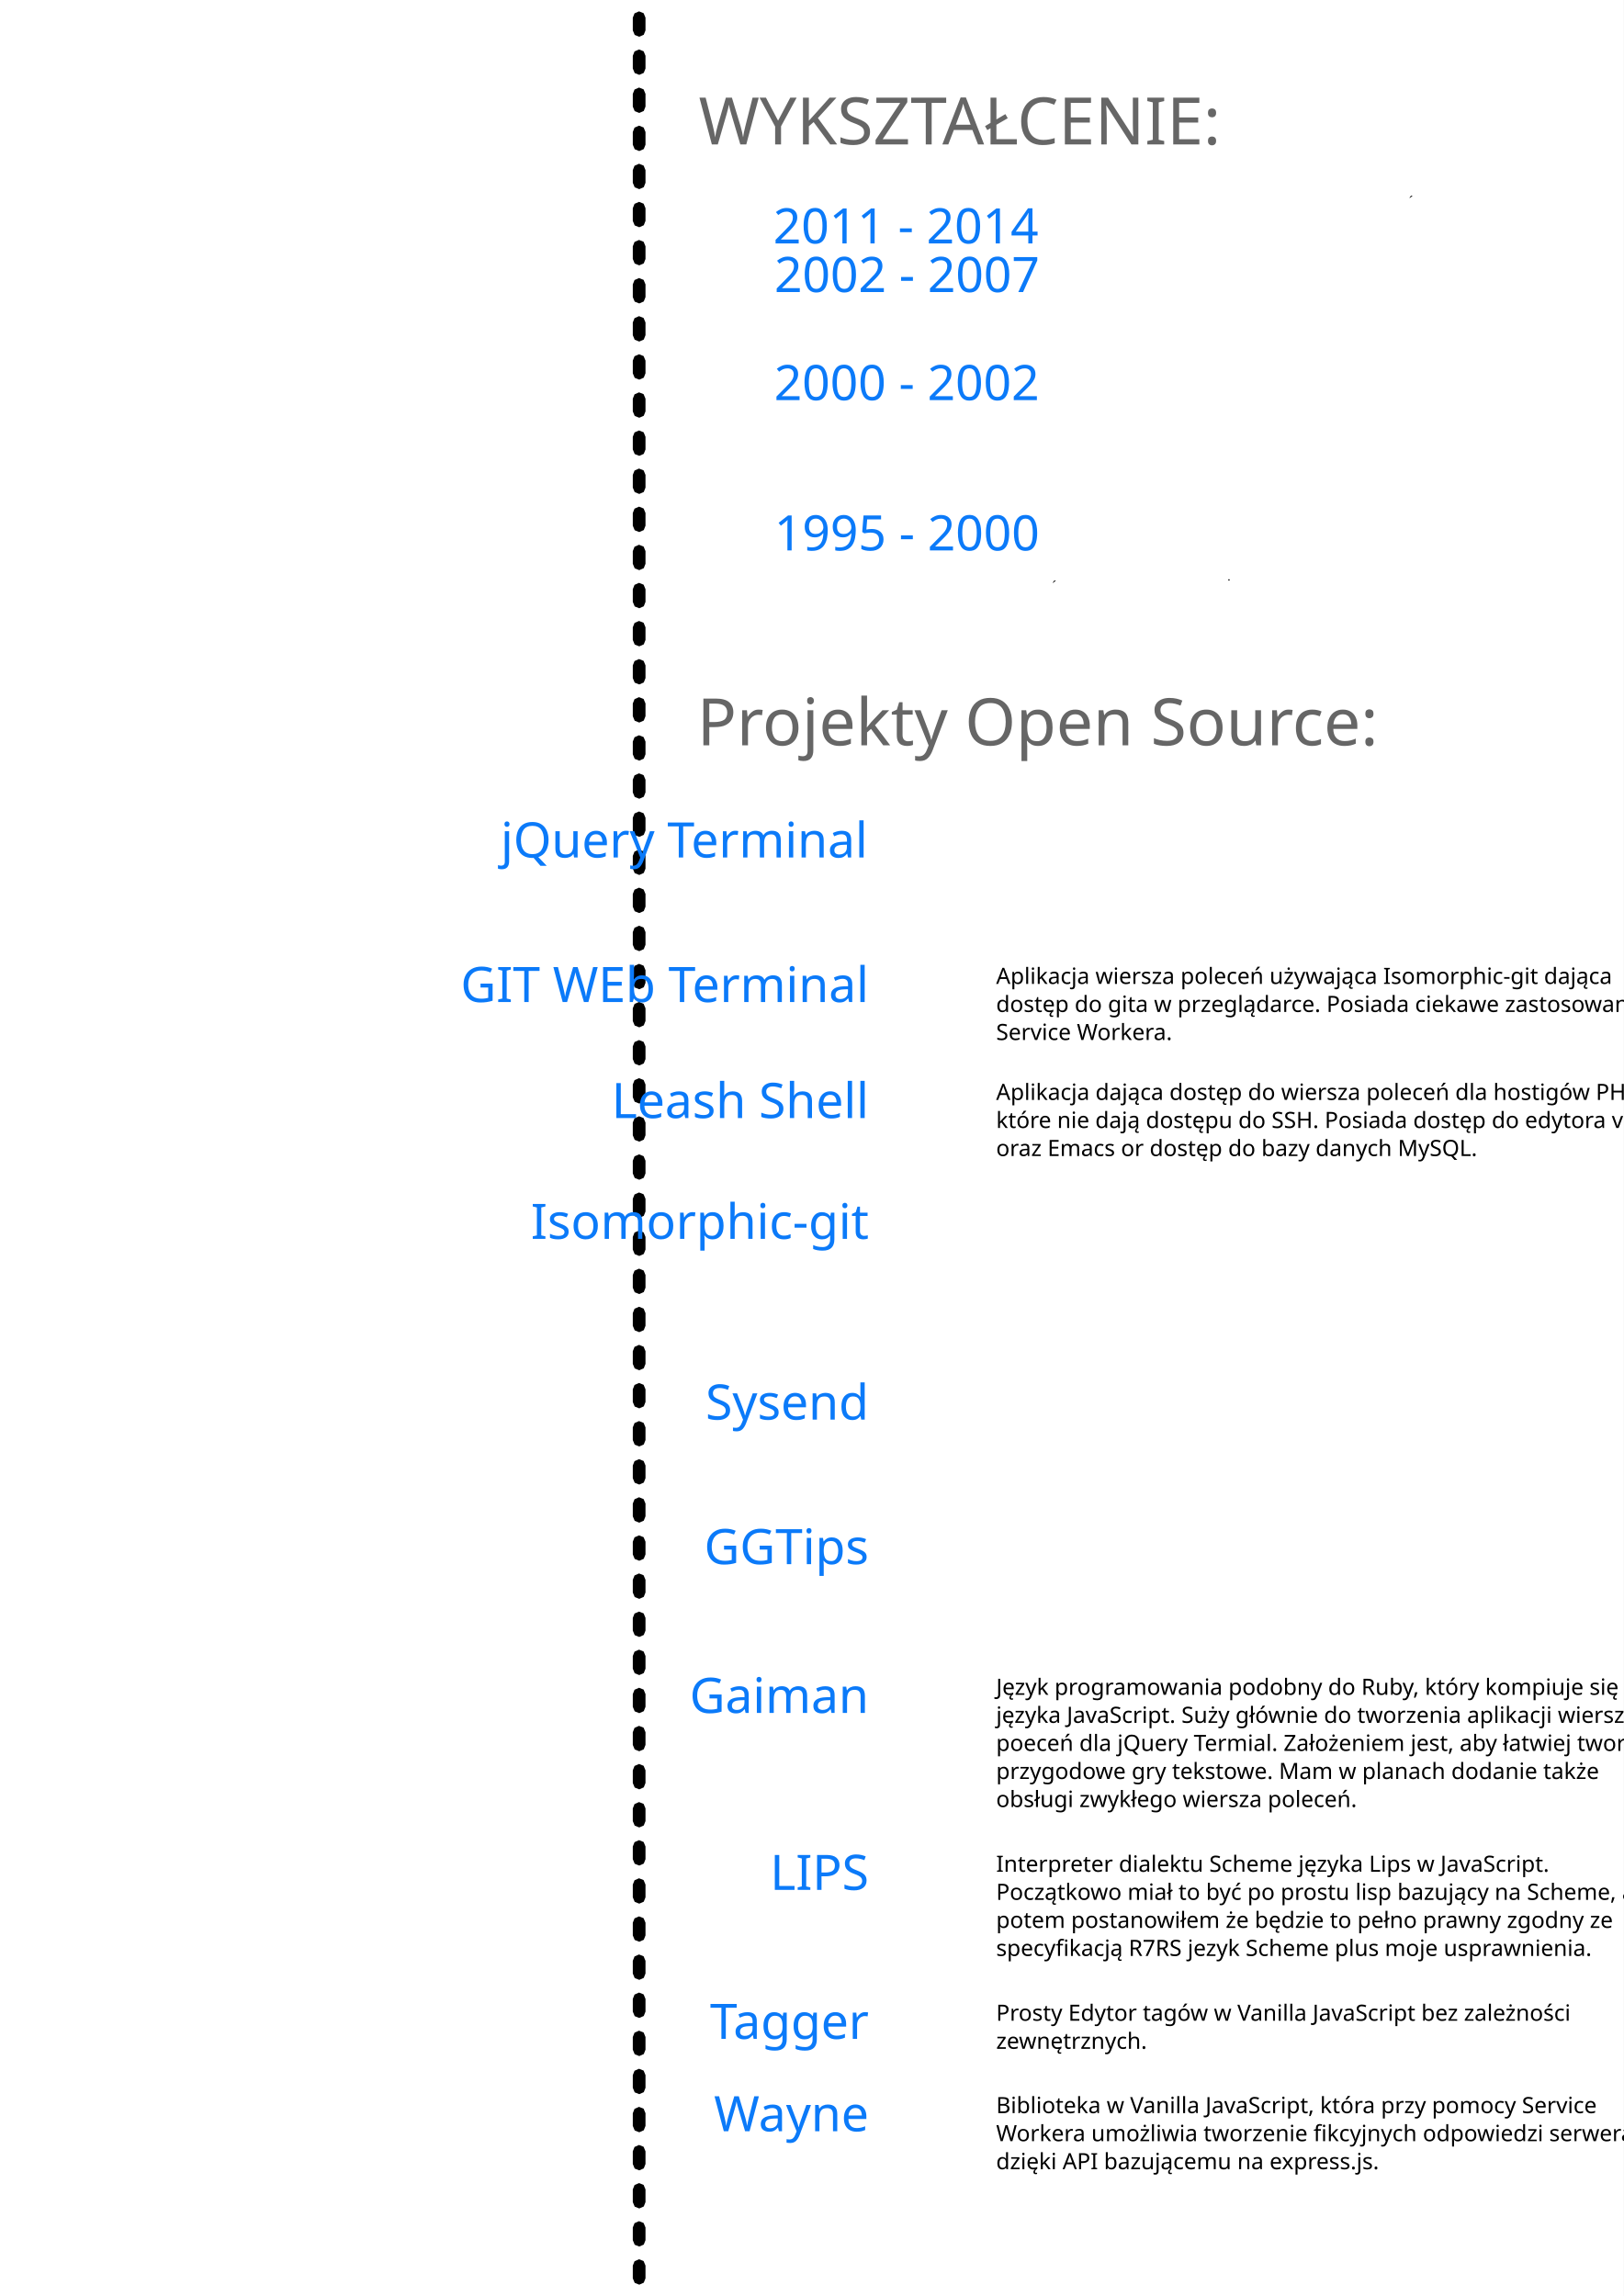
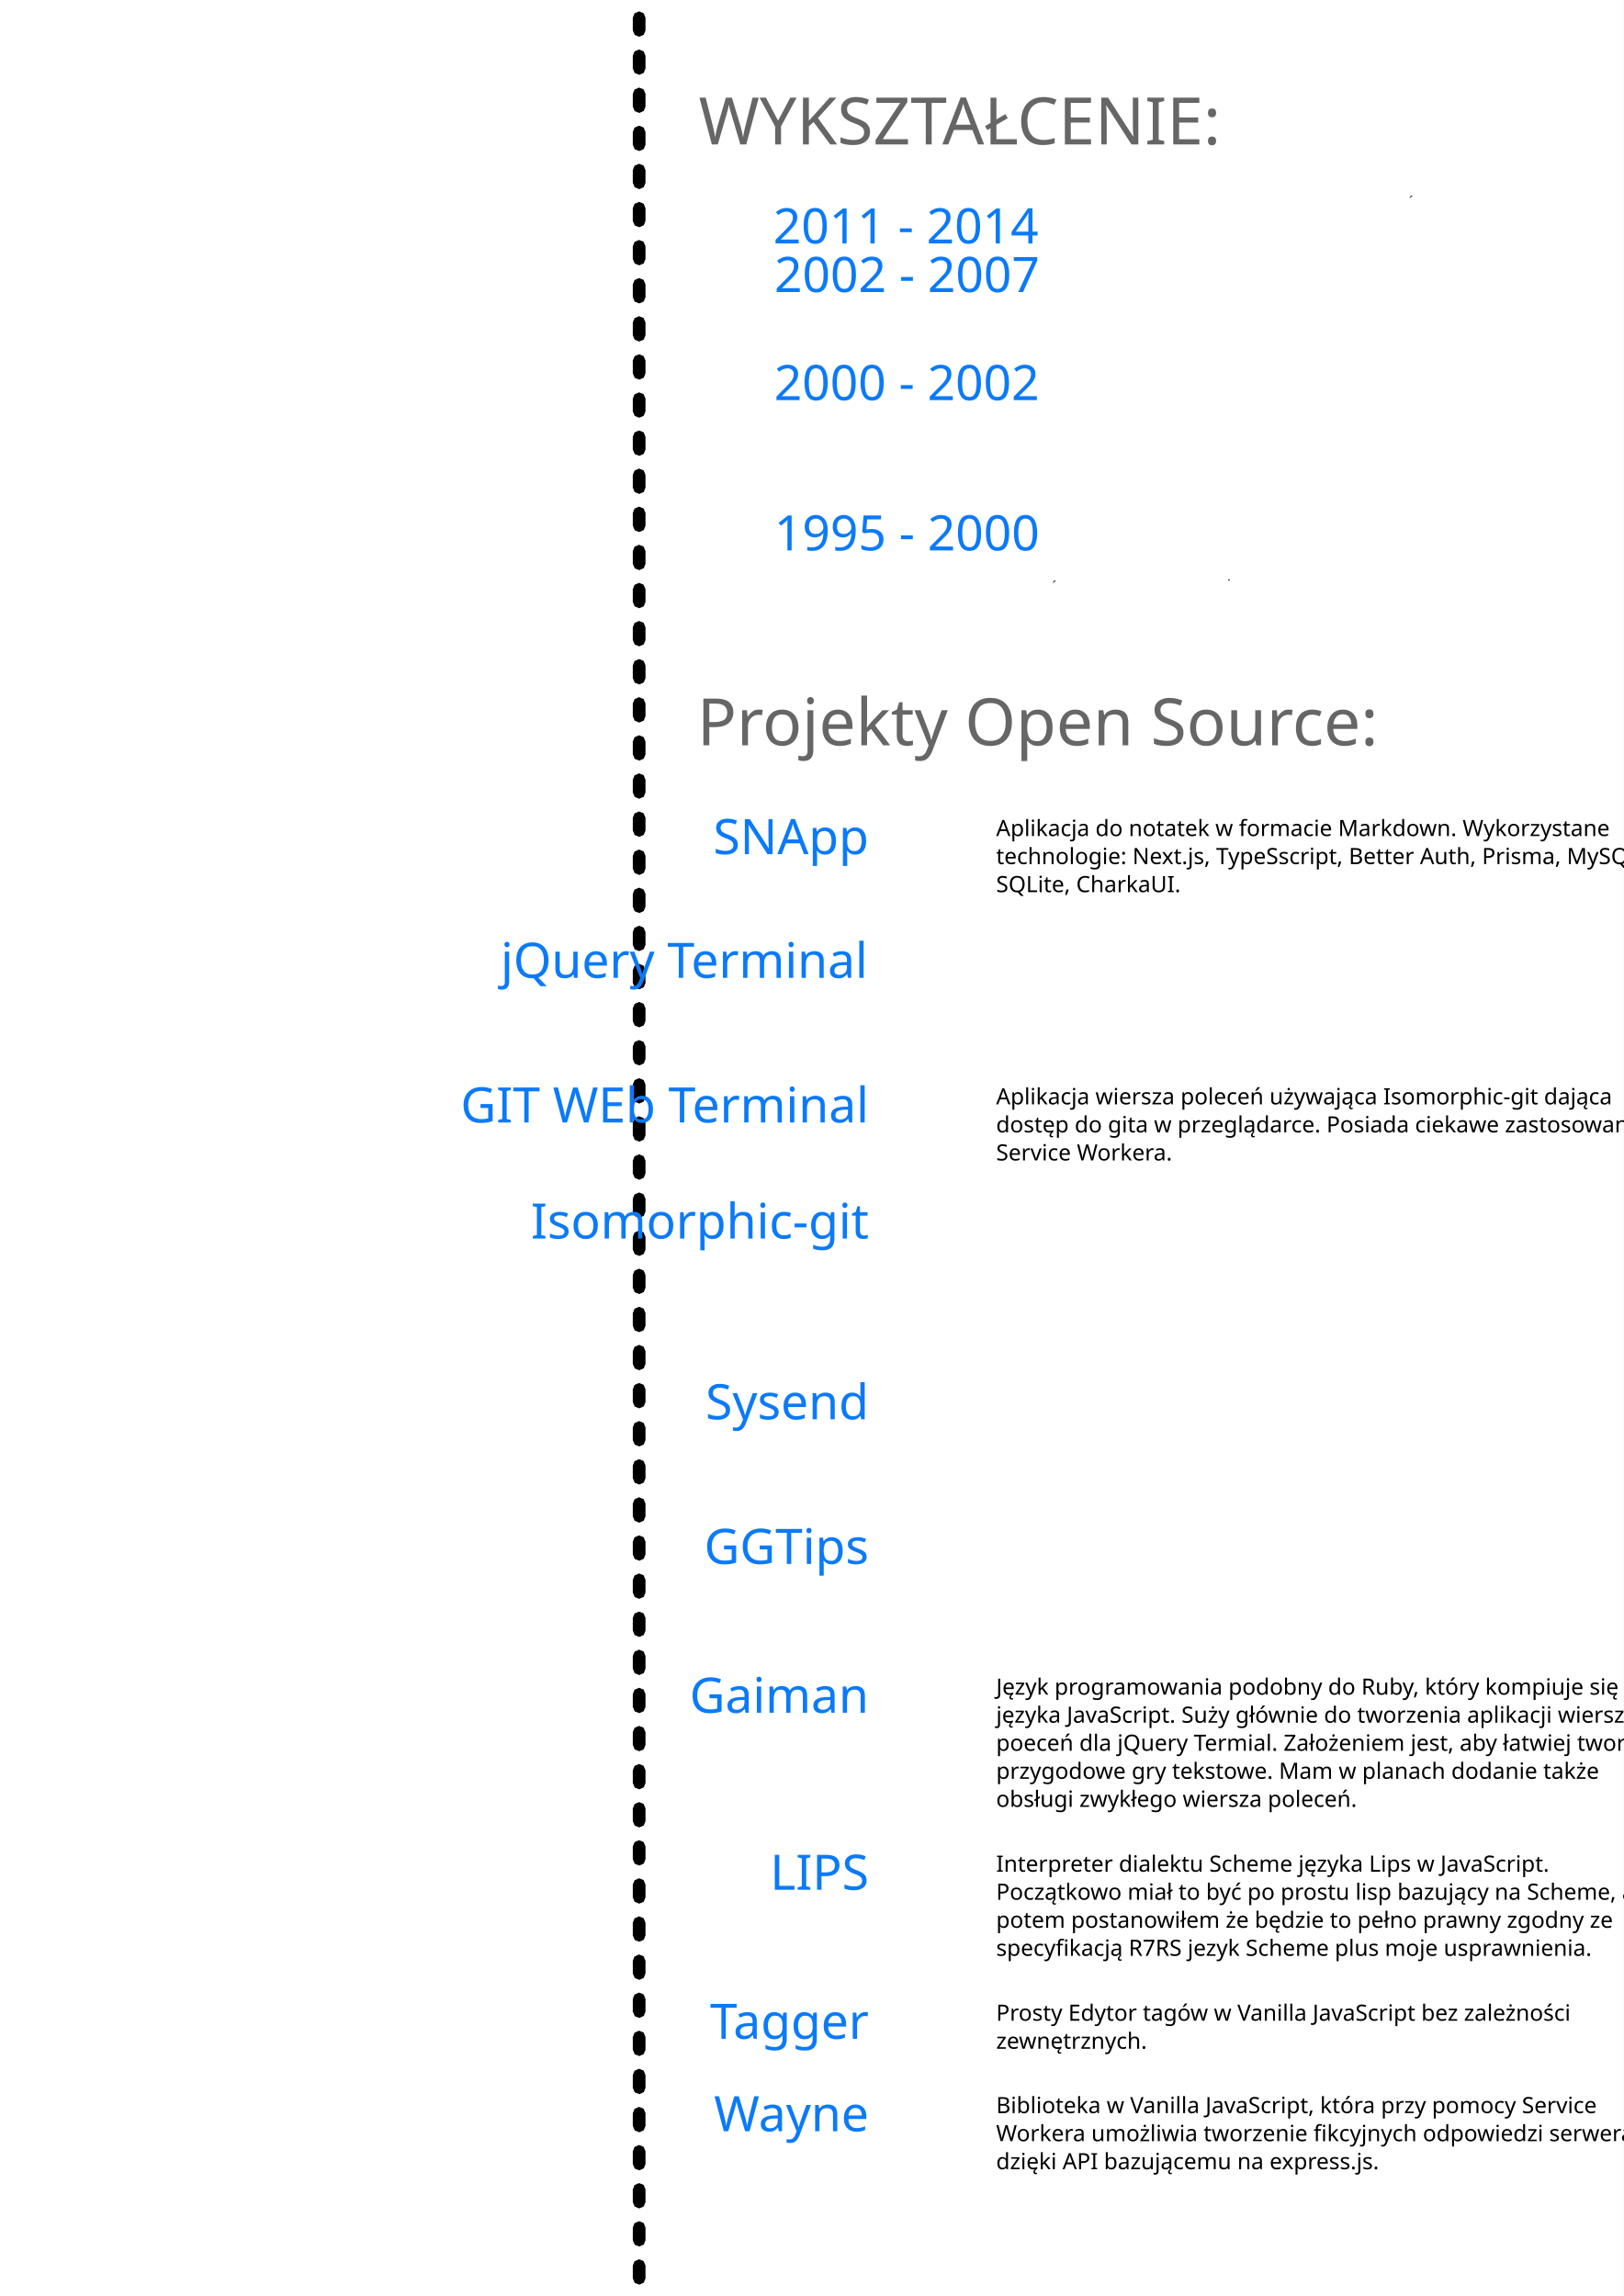
<svg xmlns="http://www.w3.org/2000/svg" xmlns:xlink="http://www.w3.org/1999/xlink" width="744.094" height="1052.362" id="svg2" version="1.1">
  <defs id="defs4">
    <rect x="769.857" y="520.391" width="268.787" height="128.107" id="rect37309" />
    <rect x="767.466" y="511.441" width="121.149" height="120.361" id="rect34097" />
    <rect x="794.899" y="402.453" width="185.332" height="156.639" id="rect28571" />
    <rect x="769.857" y="520.391" width="258.229" height="56.646" id="rect87174" />
    <rect x="769.857" y="520.391" width="267.228" height="70.948" id="rect96908" />
    <rect x="769.857" y="520.391" width="269.163" height="62.235" id="rect14001" />
    <rect x="769.857" y="520.391" width="269.163" height="62.235" id="rect1038" />
-     <rect x="769.857" y="520.391" width="269.163" height="62.235" id="rect1864" />
+     <rect x="769.857" y="520.391" width="268.606" height="43.284" id="rect1864" />
    <rect x="769.857" y="520.391" width="269.163" height="73.677" id="rect18218" />
    <rect x="769.857" y="520.391" width="272.046" height="49.507" id="rect532" />
  </defs>
  <rect y="0" x="0" height="1052.362" width="744.094" id="rect4186" style="color:#000000;display:inline;overflow:visible;visibility:visible;fill:#ffffff;fill-opacity:1;fill-rule:nonzero;stroke:none;stroke-width:5.821;marker:none;enable-background:accumulate" />
  <path id="path3048" clip-path="none" d="m 290.789,6.112 -0.797,2 v 5.822 l 0.871,2.076 2.092,0.832 2.061,-0.908 0.797,-2 V 8.112 l -0.871,-2.076 -2.092,-0.834 z m 0,17.463 -0.797,2 v 5.822 l 0.871,2.076 2.092,0.834 2.061,-0.91 0.797,-2 v -5.822 l -0.871,-2.076 -2.092,-0.834 z m 0,17.463 -0.797,2 v 5.822 l 0.871,2.076 2.092,0.834 2.061,-0.91 0.797,-2 v -5.822 l -0.871,-2.076 -2.092,-0.834 z m 0,17.463 -0.797,2 v 5.822 l 0.871,2.076 2.092,0.834 2.061,-0.91 0.797,-2 v -5.822 l -0.871,-2.076 -2.092,-0.834 z m 0,17.463 -0.797,2 v 5.822 l 0.871,2.076 2.092,0.834 2.061,-0.91 0.797,-2 V 77.963 l -0.871,-2.076 -2.092,-0.834 z m 0,17.463 -0.797,2 v 5.822 l 0.871,2.076 2.092,0.834 2.061,-0.91 0.797,-2 v -5.822 l -0.871,-2.076 -2.092,-0.832 z m 0,17.463 -0.797,2.002 v 5.82 l 0.871,2.076 2.092,0.834 2.061,-0.91 0.797,-2 v -5.82 l -0.871,-2.078 -2.092,-0.832 z m 0,17.463 -0.797,2.002 v 5.82 l 0.871,2.076 2.092,0.834 2.061,-0.91 0.797,-2 v -5.82 l -0.871,-2.078 -2.092,-0.832 z m 0,17.463 -0.797,2.002 v 5.82 l 0.871,2.076 2.092,0.834 2.061,-0.91 0.797,-2 v -5.82 l -0.871,-2.078 -2.092,-0.832 z m 0,17.463 -0.797,2.002 v 5.82 l 0.871,2.076 2.092,0.834 2.061,-0.91 0.797,-2 v -5.82 l -0.871,-2.078 -2.092,-0.832 z m 0,17.463 -0.797,2.002 v 5.82 l 0.871,2.076 2.092,0.834 2.061,-0.91 0.797,-2 v -5.82 l -0.871,-2.078 -2.092,-0.832 z m 0,17.463 -0.797,2.002 v 5.82 l 0.871,2.076 2.092,0.834 2.061,-0.91 0.797,-2 v -5.82 l -0.871,-2.078 -2.092,-0.832 z m 0,17.465 -0.797,2 v 5.82 l 0.871,2.078 2.092,0.832 2.061,-0.908 0.797,-2.002 v -5.82 l -0.871,-2.076 -2.092,-0.834 z m 0,17.463 -0.797,2 v 5.82 l 0.871,2.078 2.092,0.832 2.061,-0.908 0.797,-2.002 v -5.82 l -0.871,-2.076 -2.092,-0.834 z m 0,17.463 -0.797,2 v 5.82 l 0.871,2.078 2.092,0.832 2.061,-0.908 0.797,-2.002 v -5.82 l -0.871,-2.076 -2.092,-0.834 z m 0,17.463 -0.797,2 v 5.82 l 0.871,2.078 2.092,0.832 2.061,-0.908 0.797,-2.002 v -5.82 l -0.871,-2.076 -2.092,-0.834 z m 0,17.463 -0.797,2 v 5.82 l 0.871,2.078 2.092,0.832 2.061,-0.908 0.797,-2.002 v -5.82 l -0.871,-2.076 -2.092,-0.834 z m 0,17.463 -0.797,2 v 5.82 l 0.871,2.078 2.092,0.832 2.061,-0.908 0.797,-2.002 v -5.82 l -0.871,-2.076 -2.092,-0.834 z m 0,17.463 -0.797,2 v 5.822 l 0.871,2.076 2.092,0.832 2.061,-0.908 0.797,-2 v -5.822 l -0.871,-2.076 -2.092,-0.834 z m 0,17.463 -0.797,2 v 5.822 l 0.871,2.076 2.092,0.834 2.061,-0.91 0.797,-2 v -5.822 l -0.871,-2.076 -2.092,-0.834 z m 0,17.463 -0.797,2 v 5.822 l 0.871,2.076 2.092,0.834 2.061,-0.91 0.797,-2 v -5.822 l -0.871,-2.076 -2.092,-0.834 z m 0,17.463 -0.797,2 v 5.822 l 0.871,2.076 2.092,0.834 2.061,-0.91 0.797,-2 v -5.822 l -0.871,-2.076 -2.092,-0.834 z m 0,17.463 -0.797,2 v 5.822 l 0.871,2.076 2.092,0.834 2.061,-0.91 0.797,-2 v -5.822 l -0.871,-2.076 -2.092,-0.834 z m 0,17.463 -0.797,2 v 5.822 l 0.871,2.076 2.092,0.834 2.061,-0.91 0.797,-2 v -5.822 l -0.871,-2.076 -2.092,-0.832 z m 0,17.463 -0.797,2.002 v 5.82 l 0.871,2.076 2.092,0.834 2.061,-0.91 0.797,-2 v -5.82 l -0.871,-2.078 -2.092,-0.832 z m 0,17.463 -0.797,2.002 v 5.82 l 0.871,2.076 2.092,0.834 2.061,-0.91 0.797,-2 v -5.82 l -0.871,-2.078 -2.092,-0.832 z m 0,17.463 -0.797,2.002 v 5.82 l 0.871,2.076 2.092,0.834 2.061,-0.91 0.797,-2 v -5.82 l -0.871,-2.078 -2.092,-0.832 z m 0,17.463 -0.797,2.002 v 5.82 l 0.871,2.076 2.092,0.834 2.061,-0.91 0.797,-2 v -5.82 l -0.871,-2.078 -2.092,-0.832 z m 0,17.463 -0.797,2.002 v 5.82 l 0.871,2.076 2.092,0.834 2.061,-0.91 0.797,-2 v -5.82 l -0.871,-2.078 -2.092,-0.832 z m 0,17.463 -0.797,2.002 v 5.82 l 0.871,2.076 2.092,0.834 2.061,-0.91 0.797,-2 v -5.82 l -0.871,-2.078 -2.092,-0.832 z m 0,17.465 -0.797,2 v 5.82 l 0.871,2.078 2.092,0.832 2.061,-0.908 0.797,-2.002 v -5.82 l -0.871,-2.076 -2.092,-0.834 z m 0,17.463 -0.797,2 v 5.82 l 0.871,2.078 2.092,0.832 2.061,-0.908 0.797,-2.002 v -5.82 l -0.871,-2.076 -2.092,-0.834 z m 0,17.463 -0.797,2 v 5.82 l 0.871,2.078 2.092,0.832 2.061,-0.908 0.797,-2.002 v -5.82 l -0.871,-2.076 -2.092,-0.834 z m 0,17.463 -0.797,2 v 5.82 l 0.871,2.078 2.092,0.832 2.061,-0.908 0.797,-2.002 v -5.82 l -0.871,-2.076 -2.092,-0.834 z m 0,17.463 -0.797,2 v 5.82 l 0.871,2.078 2.092,0.832 2.061,-0.908 0.797,-2.002 v -5.82 l -0.871,-2.076 -2.092,-0.834 z m 0,17.463 -0.797,2 v 5.82 l 0.871,2.078 2.092,0.832 2.061,-0.908 0.797,-2.002 v -5.82 l -0.871,-2.076 -2.092,-0.834 z m 0,17.463 -0.797,2 v 5.822 l 0.871,2.076 2.092,0.832 2.061,-0.908 0.797,-2 v -5.822 l -0.871,-2.076 -2.092,-0.834 z m 0,17.463 -0.797,2 v 5.822 l 0.871,2.076 2.092,0.834 2.061,-0.91 0.797,-2 v -5.822 l -0.871,-2.076 -2.092,-0.834 z m 0,17.463 -0.797,2 v 5.822 l 0.871,2.076 2.092,0.834 2.061,-0.91 0.797,-2 v -5.822 l -0.871,-2.076 -2.092,-0.834 z m 0,17.463 -0.797,2 v 5.822 l 0.871,2.076 2.092,0.834 2.061,-0.91 0.797,-2 v -5.822 l -0.871,-2.076 -2.092,-0.834 z m 0,17.463 -0.797,2 v 5.822 l 0.871,2.076 2.092,0.834 2.061,-0.91 0.797,-2 v -5.822 l -0.871,-2.076 -2.092,-0.834 z m 0,17.463 -0.797,2 v 5.822 l 0.871,2.076 2.092,0.834 2.061,-0.91 0.797,-2 v -5.822 l -0.871,-2.076 -2.092,-0.832 z m 0,17.463 -0.797,2.002 v 5.82 l 0.871,2.076 2.092,0.834 2.061,-0.91 0.797,-2 v -5.82 l -0.871,-2.078 -2.092,-0.832 z m 0,17.463 -0.797,2.002 v 5.82 l 0.871,2.076 2.092,0.834 2.061,-0.91 0.797,-2 v -5.82 l -0.871,-2.078 -2.092,-0.832 z m 0,17.463 -0.797,2.002 v 5.82 l 0.871,2.076 2.092,0.834 2.061,-0.91 0.797,-2 v -5.82 l -0.871,-2.078 -2.092,-0.832 z m 0,17.463 -0.797,2.002 v 5.82 l 0.871,2.076 2.092,0.834 2.061,-0.91 0.797,-2 v -5.82 l -0.871,-2.078 -2.092,-0.832 z m 0,17.463 -0.797,2.002 v 5.82 l 0.871,2.076 2.092,0.834 2.061,-0.91 0.797,-2 v -5.82 l -0.871,-2.078 -2.092,-0.832 z m 0,17.463 -0.797,2.002 v 5.82 l 0.871,2.076 2.092,0.834 2.061,-0.91 0.797,-2 v -5.82 l -0.871,-2.078 -2.092,-0.832 z m 0,17.465 -0.797,2 v 5.82 l 0.871,2.078 2.092,0.832 2.061,-0.908 0.797,-2.002 v -5.82 l -0.871,-2.076 -2.092,-0.834 z m 0,17.463 -0.797,2 v 5.82 l 0.871,2.078 2.092,0.832 2.061,-0.908 0.797,-2.002 v -5.82 l -0.871,-2.076 -2.092,-0.834 z m 0,17.463 -0.797,2 v 5.82 l 0.871,2.078 2.092,0.832 2.061,-0.908 0.797,-2.002 v -5.82 l -0.871,-2.076 -2.092,-0.834 z m 0,17.463 -0.797,2 v 5.82 l 0.871,2.078 2.092,0.832 2.061,-0.908 0.797,-2.002 v -5.82 l -0.871,-2.076 -2.092,-0.834 z m 0,17.463 -0.797,2 v 5.82 l 0.871,2.078 2.092,0.832 2.061,-0.908 0.797,-2.002 v -5.82 l -0.871,-2.076 -2.092,-0.834 z m 0,17.463 -0.797,2 v 5.82 l 0.871,2.078 2.092,0.832 2.061,-0.908 0.797,-2.002 v -5.82 l -0.871,-2.076 -2.092,-0.834 z m 0,17.463 -0.797,2 v 5.822 l 0.871,2.076 2.092,0.832 2.061,-0.908 0.797,-2 v -5.822 l -0.871,-2.076 -2.092,-0.834 z m 0,17.463 -0.797,2 v 5.822 l 0.871,2.076 2.092,0.834 2.061,-0.91 0.797,-2 v -5.822 l -0.871,-2.076 -2.092,-0.834 z m 0,17.463 -0.797,2 v 5.822 l 0.871,2.076 2.092,0.834 2.061,-0.91 0.797,-2 v -5.822 l -0.871,-2.076 -2.092,-0.834 z m 0,17.463 -0.797,2 v 5.822 l 0.871,2.076 2.092,0.834 2.061,-0.91 0.797,-2 v -5.822 l -0.871,-2.076 -2.092,-0.834 z m 0,17.463 -0.797,2 v 5.822 l 0.871,2.076 2.092,0.834 2.061,-0.91 0.797,-2 v -5.822 l -0.871,-2.076 -2.092,-0.834 z m 0,17.463 -0.797,2 v 5.822 l 0.871,2.076 2.092,0.834 2.061,-0.91 0.797,-2 v -5.822 l -0.871,-2.076 -2.092,-0.832 z" style="color:#000000;font-style:normal;font-variant:normal;font-weight:normal;font-stretch:normal;font-size:medium;line-height:normal;font-family:sans-serif;font-variant-ligatures:normal;font-variant-position:normal;font-variant-caps:normal;font-variant-numeric:normal;font-variant-alternates:normal;font-feature-settings:normal;text-indent:0;text-align:start;text-decoration:none;text-decoration-line:none;text-decoration-style:solid;text-decoration-color:#000000;letter-spacing:normal;word-spacing:normal;text-transform:none;writing-mode:lr-tb;direction:ltr;text-orientation:mixed;dominant-baseline:auto;baseline-shift:baseline;text-anchor:start;white-space:normal;shape-padding:0;clip-rule:nonzero;display:inline;overflow:visible;visibility:visible;opacity:1;isolation:auto;mix-blend-mode:normal;color-interpolation:sRGB;color-interpolation-filters:linearRGB;solid-color:#000000;solid-opacity:1;vector-effect:none;fill:#000000;fill-opacity:1;fill-rule:nonzero;stroke:none;stroke-width:5.821;stroke-linecap:round;stroke-linejoin:miter;stroke-miterlimit:4;stroke-dasharray:5.821, 11.642;stroke-dashoffset:0;stroke-opacity:1;color-rendering:auto;image-rendering:auto;shape-rendering:auto;text-rendering:auto;enable-background:accumulate" />
  <g transform="matrix(0.9350419,0,0,0.9350419,-120.9011,-83.61084)" id="g3112" />
  <g transform="translate(0,-650.9795)" id="g3223" />
  <flowRoot transform="matrix(0.9589772,0,0,0.9589772,243.9261,163.2276)" style="font-style:normal;font-variant:normal;font-weight:500;font-stretch:normal;font-size:9.733px;line-height:125%;font-family:Bodonitown;-inkscape-font-specification:'Bodonitown Medium';text-align:start;letter-spacing:0px;word-spacing:0px;writing-mode:lr-tb;text-anchor:start;fill:#666666;fill-opacity:1;stroke:none" id="flowRoot3137-3" xml:space="preserve">
    <flowRegion style="font-size:9.733px;fill:#666666" id="flowRegion3139-6">
      <rect style="font-style:normal;font-variant:normal;font-weight:500;font-stretch:normal;font-size:9.733px;font-family:Bodonitown;-inkscape-font-specification:'Bodonitown Medium';fill:#666666" y="900.003" x="64.894" height="35.304" width="490.787" id="rect3141-7" />
    </flowRegion>
    <flowPara id="flowPara2191">Created using Inkscape; (C) 2011-2025 Jakub T. Jankiewicz; CC-BY-SA 3.0; source: https://github.com/jcubic/cv</flowPara>
  </flowRoot>
  <flowRoot xml:space="preserve" id="flowRoot901" style="font-style:normal;font-variant:normal;font-weight:500;font-stretch:normal;font-size:12.527px;font-family:Bodonitown;-inkscape-font-specification:'Bodonitown Medium';fill:#000000;fill-opacity:1;stroke:none" transform="matrix(0.8210528,0,0,0.8210528,134.3699,-129.6824)">
    <flowRegion id="flowRegion897">
      <rect id="rect895" width="290.638" height="72.869" x="392.235" y="295.076" style="font-style:normal;font-variant:normal;font-weight:500;font-stretch:normal;font-size:12.527px;font-family:Bodonitown;-inkscape-font-specification:'Bodonitown Medium'" />
    </flowRegion>
    <flowPara style="font-style:normal;font-variant:normal;font-weight:500;font-stretch:normal;font-size:12.527px;font-family:Bodonitown;-inkscape-font-specification:'Bodonitown Medium'" id="flowPara899" />
  </flowRoot>
  <flowRoot transform="matrix(0.8210528,0,0,0.8210528,134.3699,-111.5521)" style="font-style:normal;font-variant:normal;font-weight:500;font-stretch:normal;font-size:12.527px;font-family:Bodonitown;-inkscape-font-specification:'Bodonitown Medium';fill:#000000;fill-opacity:1;stroke:none" id="flowRoot902" xml:space="preserve">
    <flowRegion id="flowRegion898">
      <rect style="font-style:normal;font-variant:normal;font-weight:500;font-stretch:normal;font-size:12.527px;font-family:Bodonitown;-inkscape-font-specification:'Bodonitown Medium'" y="295.076" x="392.235" height="72.869" width="290.638" id="rect896" />
    </flowRegion>
    <flowPara id="flowPara900" style="font-style:normal;font-variant:normal;font-weight:500;font-stretch:normal;font-size:12.527px;font-family:Bodonitown;-inkscape-font-specification:'Bodonitown Medium'" />
  </flowRoot>
  <flowRoot xml:space="preserve" id="flowRoot910" style="font-style:normal;font-variant:normal;font-weight:500;font-stretch:normal;font-size:12.527px;font-family:Bodonitown;-inkscape-font-specification:'Bodonitown Medium';fill:#000000;fill-opacity:1;stroke:none" transform="matrix(0.8210528,0,0,0.8210528,134.3699,-93.42171)">
    <flowRegion id="flowRegion906">
      <rect id="rect904" width="290.638" height="39.746" x="392.235" y="295.076" style="font-style:normal;font-variant:normal;font-weight:500;font-stretch:normal;font-size:12.527px;font-family:Bodonitown;-inkscape-font-specification:'Bodonitown Medium'" />
    </flowRegion>
    <flowPara style="font-style:normal;font-variant:normal;font-weight:500;font-stretch:normal;font-size:12.527px;font-family:Bodonitown;-inkscape-font-specification:'Bodonitown Medium'" id="flowPara908" />
  </flowRoot>
  <flowRoot transform="matrix(0.8210528,0,0,0.8210528,134.3699,47.44997)" style="font-style:normal;font-variant:normal;font-weight:500;font-stretch:normal;font-size:12.527px;font-family:Bodonitown;-inkscape-font-specification:'Bodonitown Medium';fill:#000000;fill-opacity:1;stroke:none" id="flowRoot980" xml:space="preserve">
    <flowRegion id="flowRegion976">
      <rect style="font-style:normal;font-variant:normal;font-weight:500;font-stretch:normal;font-size:12.527px;font-family:Bodonitown;-inkscape-font-specification:'Bodonitown Medium'" y="295.076" x="392.235" height="72.869" width="290.638" id="rect974" />
    </flowRegion>
    <flowPara id="flowPara978" style="font-style:normal;font-variant:normal;font-weight:500;font-stretch:normal;font-size:12.527px;font-family:Bodonitown;-inkscape-font-specification:'Bodonitown Medium'" />
  </flowRoot>
  <flowRoot xml:space="preserve" id="flowRoot883" style="font-style:normal;font-variant:normal;font-weight:500;font-stretch:normal;font-size:12.527px;font-family:Bodonitown;-inkscape-font-specification:'Bodonitown Medium';fill:#000000;fill-opacity:1;stroke:none" transform="matrix(0.8210528,0,0,0.8210528,134.3699,65.58031)">
    <flowRegion id="flowRegion879">
      <rect id="rect877" width="290.638" height="72.869" x="392.235" y="295.076" style="font-style:normal;font-variant:normal;font-weight:500;font-stretch:normal;font-size:12.527px;font-family:Bodonitown;-inkscape-font-specification:'Bodonitown Medium'" />
    </flowRegion>
    <flowPara style="font-style:normal;font-variant:normal;font-weight:500;font-stretch:normal;font-size:12.527px;font-family:Bodonitown;-inkscape-font-specification:'Bodonitown Medium'" id="flowPara881" />
  </flowRoot>
  <flowRoot transform="matrix(0.8210528,0,0,0.8210528,134.3699,278.1789)" style="font-style:normal;font-variant:normal;font-weight:500;font-stretch:normal;font-size:12.527px;font-family:Bodonitown;-inkscape-font-specification:'Bodonitown Medium';fill:#000000;fill-opacity:1;stroke:none" id="flowRoot1010" xml:space="preserve">
    <flowRegion id="flowRegion1000">
      <rect style="font-style:normal;font-variant:normal;font-weight:500;font-stretch:normal;font-size:12.527px;font-family:Bodonitown;-inkscape-font-specification:'Bodonitown Medium';stroke-width:1" y="295.076" x="392.235" height="134.148" width="338.819" id="rect998" />
    </flowRegion>
    <flowPara style="font-style:normal;font-variant:normal;font-weight:normal;font-stretch:normal;font-size:12.527px;font-family:Arial;-inkscape-font-specification:Arial" id="flowPara31365" />
  </flowRoot>
  <text xml:space="preserve" id="text34095" style="font-size:28px;line-height:1.25;font-family:STIX;-inkscape-font-specification:STIX;letter-spacing:0px;word-spacing:0px;white-space:pre;shape-inside:url(#rect34097);display:inline" />
  <g id="g27979">
    <text id="text2872" y="66.192" x="320.186" style="font-style:normal;font-variant:normal;font-weight:normal;font-stretch:normal;font-size:30px;font-family:'Bebas Neue';-inkscape-font-specification:'Bebas Neue';fill:#666666;fill-opacity:1;stroke:none" xml:space="preserve">
      <tspan y="66.192" x="320.186" id="tspan2874">WYKSZTAŁCENIE:</tspan>
    </text>
    <path id="path2959-9-8" d="m 646.141,90.708 h -0.264 l 0.759,-1 h 0.759 l -1.253,1" style="font-style:normal;font-weight:normal;font-size:14px;font-family:'New Cicle';-inkscape-font-specification:'New Cicle';fill:#000000;fill-opacity:1;stroke:none" />
    <g transform="translate(-0.04806519,42.29179)" id="g3260">
      <text xml:space="preserve" style="font-style:normal;font-variant:normal;font-weight:normal;font-stretch:normal;font-size:22.441px;font-family:'Bebas Neue';-inkscape-font-specification:'Bebas Neue';fill:#0b7af9;fill-opacity:1;stroke:none" x="354.862" y="209.99" id="text2941">
        <tspan id="tspan2943" x="354.862" y="209.99" style="font-style:normal;font-variant:normal;font-weight:normal;font-stretch:normal;font-size:22.441px;font-family:'Bebas Neue';-inkscape-font-specification:'Bebas Neue';fill:#0b7af9;fill-opacity:1">1995 - 2000</tspan>
      </text>
      <g id="g3010" transform="matrix(0.9350419,0,0,0.9350419,32.31368,-145.5765)">
        <flowRoot transform="matrix(0.7368114,0,0,0.7368114,164.5854,143.4101)" style="font-style:normal;font-variant:normal;font-weight:500;font-stretch:normal;font-size:14.929px;font-family:Bodonitown;-inkscape-font-specification:'Bodonitown Medium';fill:#000000;fill-opacity:1;stroke:none" id="flowRoot2945" xml:space="preserve">
          <flowRegion id="flowRegion2947">
            <rect style="font-style:normal;font-variant:normal;font-weight:500;font-stretch:normal;font-size:14.929px;font-family:Bodonitown;-inkscape-font-specification:'Bodonitown Medium'" y="295.076" x="392.235" height="120.389" width="346.184" id="rect2949" />
          </flowRegion>
          <flowPara style="font-style:normal;font-variant:normal;font-weight:500;font-stretch:normal;font-size:14.929px;font-family:Bodonitown;-inkscape-font-specification:'Bodonitown Medium'" id="flowPara2951">
            <flowSpan id="flowSpan3749" style="font-style:normal;font-variant:normal;font-weight:500;font-stretch:normal;font-size:14.929px;font-family:Bodonitown;-inkscape-font-specification:'Bodonitown Medium';fill:#0b7af9;fill-opacity:1">Technikum Elektroniczne</flowSpan> o specjalności "radiotechnika i telewizja" w ZSZ nr 1 im. Bohaterów Września 1939 r. w Skarzysku - Kamiennej</flowPara>
        </flowRoot>
        <circle transform="matrix(0.8181818,0,0,0.8181818,125.9659,-426.12)" id="path2999-7" style="fill:#000000;fill-opacity:1;stroke:none" cx="540.041" cy="1003.256" r="0.457" />
        <path id="path2959-9" d="m 481.686,396.111 h -0.283 l 0.811,-1.07 h 0.811 l -1.34,1.07" style="font-style:normal;font-weight:normal;font-size:14px;font-family:'New Cicle';-inkscape-font-specification:'New Cicle';fill:#000000;fill-opacity:1;stroke:none" />
      </g>
    </g>
    <g transform="translate(-0.04806519,20.9819)" id="g3250">
      <text id="text2929" y="162.425" x="354.794" style="font-style:normal;font-variant:normal;font-weight:normal;font-stretch:normal;font-size:22.441px;font-family:'Bebas Neue';-inkscape-font-specification:'Bebas Neue';fill:#0b7af9;fill-opacity:1;stroke:none" xml:space="preserve">
        <tspan style="font-style:normal;font-variant:normal;font-weight:normal;font-stretch:normal;font-size:22.441px;font-family:'Bebas Neue';-inkscape-font-specification:'Bebas Neue';fill:#0b7af9;fill-opacity:1" y="162.425" x="354.794" id="tspan2931">2000 - 2002</tspan>
      </text>
      <g id="g3020" transform="matrix(0.9350419,0,0,0.9350419,32.24169,-107.3372)">
        <flowRoot xml:space="preserve" id="flowRoot2933" style="font-style:normal;font-variant:normal;font-weight:500;font-stretch:normal;font-size:14.929px;font-family:Bodonitown;-inkscape-font-specification:'Bodonitown Medium';fill:#000000;fill-opacity:1;stroke:none" transform="matrix(0.7368114,0,0,0.7368114,164.5854,51.48023)">
          <flowRegion id="flowRegion2935">
            <rect style="font-style:normal;font-variant:normal;font-weight:500;font-stretch:normal;font-size:14.929px;font-family:Bodonitown;-inkscape-font-specification:'Bodonitown Medium'" id="rect2937" width="346.184" height="120.389" x="392.235" y="295.076" />
          </flowRegion>
          <flowPara id="flowPara2939" style="font-style:normal;font-variant:normal;font-weight:500;font-stretch:normal;font-size:14.929px;font-family:Bodonitown;-inkscape-font-specification:'Bodonitown Medium'">Niepubliczne Policealne Studium Elektroniczne Towarzystwa Wiedzy Powszechnej o specjalności <flowSpan id="flowSpan3747" style="font-style:normal;font-variant:normal;font-weight:500;font-stretch:normal;font-size:14.929px;font-family:Bodonitown;-inkscape-font-specification:'Bodonitown Medium';fill:#0b7af9;fill-opacity:1">"Systemy Komputerowe"</flowSpan>
          </flowPara>
        </flowRoot>
      </g>
    </g>
    <g transform="translate(-0.04806519,6.616544)" id="g3237">
      <text xml:space="preserve" style="font-style:normal;font-variant:normal;font-weight:normal;font-stretch:normal;font-size:22.441px;font-family:'Bebas Neue';-inkscape-font-specification:'Bebas Neue';fill:#0b7af9;fill-opacity:1;stroke:none" x="354.907" y="127.24" id="text2913">
        <tspan id="tspan2915" x="354.907" y="127.24" style="font-style:normal;font-variant:normal;font-weight:normal;font-stretch:normal;font-size:22.441px;font-family:'Bebas Neue';-inkscape-font-specification:'Bebas Neue';fill:#0b7af9;fill-opacity:1">2002 - 2007</tspan>
      </text>
      <flowRoot xml:space="preserve" id="flowRoot2921" style="font-style:normal;font-variant:normal;font-weight:500;font-stretch:normal;font-size:14.929px;font-family:Bodonitown;-inkscape-font-specification:'Bodonitown Medium';fill:#000000;fill-opacity:1;stroke:none" transform="matrix(0.6889496,0,0,0.6889496,186.0845,-116.5219)">
        <flowRegion id="flowRegion2923">
          <rect id="rect2925" width="347.333" height="62.305" x="392.235" y="295.076" style="font-style:normal;font-variant:normal;font-weight:500;font-stretch:normal;font-size:14.929px;font-family:Bodonitown;-inkscape-font-specification:'Bodonitown Medium'" />
        </flowRegion>
        <flowPara id="flowPara2927" style="font-style:normal;font-variant:normal;font-weight:500;font-stretch:normal;font-size:14.929px;font-family:Bodonitown;-inkscape-font-specification:'Bodonitown Medium'">Studia Inżynierskie na kierunku <flowSpan style="font-style:normal;font-variant:normal;font-weight:500;font-stretch:normal;font-size:14.929px;font-family:Bodonitown;-inkscape-font-specification:'Bodonitown Medium';fill:#0b7af9;fill-opacity:1" id="flowSpan3727">"Informatyka" <flowSpan style="fill:#000000" id="flowSpan3129">o specjalności</flowSpan>
          </flowSpan>
          <flowSpan style="fill:#0b7af9;fill-opacity:1" id="flowSpan3901"> "Systemy Informacyjne"</flowSpan> na Politechnice Świetokrzyskiej </flowPara>
      </flowRoot>
      <text id="text3168" y="104.95" x="354.39" style="font-style:normal;font-variant:normal;font-weight:normal;font-stretch:normal;font-size:22.441px;font-family:'Bebas Neue';-inkscape-font-specification:'Bebas Neue';fill:#0b7af9;fill-opacity:1;stroke:none" xml:space="preserve">
        <tspan style="font-style:normal;font-variant:normal;font-weight:normal;font-stretch:normal;font-size:22.441px;font-family:'Bebas Neue';-inkscape-font-specification:'Bebas Neue';fill:#0b7af9;fill-opacity:1" y="104.95" x="354.39" id="tspan3170">2011 - 2014</tspan>
      </text>
    </g>
  </g>
  <text xml:space="preserve" style="font-style:normal;font-variant:normal;font-weight:normal;font-stretch:normal;font-size:30px;font-family:'Bebas Neue';-inkscape-font-specification:'Bebas Neue';fill:#666666;fill-opacity:1;stroke:none" x="319.436" y="341.608" id="text2888">
    <tspan id="tspan2890" x="319.436" y="341.608">Projekty Open Source:</tspan>
  </text>
-   <g id="g27831">
+   <g id="g27831" transform="translate(0,55.17816)">
    <flowRoot transform="matrix(0.8210528,0,0,0.8210528,134.3699,130.6951)" style="font-style:normal;font-variant:normal;font-weight:500;font-stretch:normal;font-size:12.527px;line-height:1.25;font-family:Bodonitown;-inkscape-font-specification:'Bodonitown Medium';fill:#000000;fill-opacity:1;stroke:none" id="flowRoot3783" xml:space="preserve">
      <flowRegion id="flowRegion3785">
        <rect style="font-style:normal;font-variant:normal;font-weight:500;font-stretch:normal;font-size:12.527px;font-family:Bodonitown;-inkscape-font-specification:'Bodonitown Medium';stroke-width:1" y="295.076" x="392.235" height="105.171" width="301.035" id="rect3787" />
      </flowRegion>
      <flowPara style="font-style:normal;font-variant:normal;font-weight:500;font-stretch:normal;font-size:12.527px;font-family:Bodonitown;-inkscape-font-specification:'Bodonitown Medium'" id="flowPara1160">Biblioteka, można ją nazwać frameworkiem do tworzenia aplikacji wiersza poleceń na stronach internetowych. Posiada bardzo dużo fukcji. Jak animacje czy podświetanie kodu zdefiniowane przez użytkownika.</flowPara>
    </flowRoot>
    <a id="a4654" xlink:href="https://terminal.jcubic.pl/" transform="translate(0,59.68652)">
      <text id="text3779" y="333.333" x="438.522" style="font-style:normal;font-variant:normal;font-weight:normal;font-stretch:normal;font-size:22.441px;font-family:'Bebas Neue';-inkscape-font-specification:'Bebas Neue';text-align:end;text-anchor:end;fill:#0b7af9;fill-opacity:1;stroke:none;stroke-width:0.935" xml:space="preserve">
        <tspan id="tspan3957" style="font-style:normal;font-variant:normal;font-weight:normal;font-stretch:normal;font-size:22.441px;font-family:'Bebas Neue';-inkscape-font-specification:'Bebas Neue';text-align:end;text-anchor:end;fill:#0b7af9;fill-opacity:1;stroke-width:0.935" y="333.333" x="438.522">jQuery Terminal</tspan>
      </text>
    </a>
  </g>
-   <g id="g26650" transform="translate(0,-2.867173)">
+   <g id="g26650" transform="translate(0,-2.992437)">
    <a id="a4670" xlink:href="https://github.com/jcubic/sysend.js" transform="translate(0,64.73071)">
      <text xml:space="preserve" style="font-style:normal;font-variant:normal;font-weight:normal;font-stretch:normal;font-size:22.441px;font-family:'Bebas Neue';-inkscape-font-specification:'Bebas Neue';text-align:end;text-anchor:end;fill:#0b7af9;fill-opacity:1;stroke:none;stroke-width:0.935" x="439.015" y="588.8" id="text1144">
        <tspan x="439.015" y="588.8" style="font-style:normal;font-variant:normal;font-weight:normal;font-stretch:normal;font-size:22.441px;font-family:'Bebas Neue';-inkscape-font-specification:'Bebas Neue';text-align:end;text-anchor:end;fill:#0b7af9;fill-opacity:1;stroke-width:0.935" id="tspan1142">Sysend</tspan>
      </text>
    </a>
    <flowRoot xml:space="preserve" id="flowRoot1140" style="font-style:normal;font-variant:normal;font-weight:500;font-stretch:normal;font-size:12.527px;line-height:1.25;font-family:Bodonitown;-inkscape-font-specification:'Bodonitown Medium';fill:#000000;fill-opacity:1;stroke:none" transform="matrix(0.8210528,0,0,0.8210528,134.3699,391.2064)">
      <flowRegion id="flowRegion1136">
        <rect id="rect1134" width="290.638" height="119.033" x="392.235" y="295.076" style="font-style:normal;font-variant:normal;font-weight:500;font-stretch:normal;font-size:12.527px;font-family:Bodonitown;-inkscape-font-specification:'Bodonitown Medium'" />
      </flowRegion>
      <flowPara style="font-style:normal;font-variant:normal;font-weight:500;font-stretch:normal;font-size:12.527px;font-family:Bodonitown;-inkscape-font-specification:'Bodonitown Medium'" id="flowPara1154">Biblioteka do wysyłania komunikatów w czystym Vanilla JavaScript. Bez zależności zewnętrznych używających natywnych API. Które posiada bardzo proste w użyciu API.</flowPara>
    </flowRoot>
  </g>
-   <g id="g26641" transform="translate(0,-3.583977)">
+   <g id="g26641" transform="translate(0,-3.684191)">
    <a id="a4674" xlink:href="https://github.com/Roche/ggtips" transform="translate(0,56.99174)">
      <text id="text918" y="663.511" x="439.015" style="font-style:normal;font-variant:normal;font-weight:normal;font-stretch:normal;font-size:22.441px;font-family:'Bebas Neue';-inkscape-font-specification:'Bebas Neue';text-align:end;text-anchor:end;fill:#0b7af9;fill-opacity:1;stroke:none;stroke-width:0.935" xml:space="preserve">
        <tspan id="tspan916" style="font-style:normal;font-variant:normal;font-weight:normal;font-stretch:normal;font-size:22.441px;font-family:'Bebas Neue';-inkscape-font-specification:'Bebas Neue';text-align:end;text-anchor:end;fill:#0b7af9;fill-opacity:1;stroke-width:0.935" y="663.511" x="439.015">GGTips</tspan>
      </text>
    </a>
    <flowRoot transform="matrix(0.8210528,0,0,0.8210528,134.3699,460.0781)" style="font-style:normal;font-variant:normal;font-weight:500;font-stretch:normal;font-size:12.527px;line-height:1.25;font-family:Bodonitown;-inkscape-font-specification:'Bodonitown Medium';fill:#000000;fill-opacity:1;stroke:none" id="flowRoot926" xml:space="preserve">
      <flowRegion id="flowRegion922">
        <rect style="font-style:normal;font-variant:normal;font-weight:500;font-stretch:normal;font-size:12.527px;font-family:Bodonitown;-inkscape-font-specification:'Bodonitown Medium';stroke-width:1" y="295.076" x="392.235" height="72.869" width="290.638" id="rect920" />
      </flowRegion>
      <flowPara id="flowPara914" style="font-style:normal;font-variant:normal;font-weight:500;font-stretch:normal;font-size:12.527px;font-family:Bodonitown;-inkscape-font-specification:'Bodonitown Medium'">Pakiet R do tworzenia tooltipów na wykresach za pomocą popularnej biblioteki ggplot, jestem autorem części front-end'owej. W ramach pracy dla klientta ASTEK Polska (firmy farmaceutycznej)</flowPara>
    </flowRoot>
  </g>
-   <g id="g26659" transform="translate(0,-2.150408)">
+   <g id="g26659" transform="translate(0,-2.300719)">
    <a id="a4658" xlink:href="https://isomorphic-git.org/" transform="translate(0,161.8511)">
      <text xml:space="preserve" style="font-style:normal;font-variant:normal;font-weight:normal;font-stretch:normal;font-size:22.441px;font-family:'Bebas Neue';-inkscape-font-specification:'Bebas Neue';text-align:end;text-anchor:end;fill:#0b7af9;fill-opacity:1;stroke:none;stroke-width:0.935" x="439.015" y="408.13" id="text978">
        <tspan x="439.015" y="408.13" style="font-style:normal;font-variant:normal;font-weight:normal;font-stretch:normal;font-size:22.441px;font-family:'Bebas Neue';-inkscape-font-specification:'Bebas Neue';text-align:end;text-anchor:end;fill:#0b7af9;fill-opacity:1;stroke-width:0.935" id="tspan976">Isomorphic-git</tspan>
      </text>
    </a>
    <flowRoot xml:space="preserve" id="flowRoot988" style="font-style:normal;font-variant:normal;font-weight:500;font-stretch:normal;font-size:12.527px;font-family:Bodonitown;-inkscape-font-specification:'Bodonitown Medium';fill:#000000;fill-opacity:1;stroke:none" transform="matrix(0.8210528,0,0,0.8210528,134.3699,309.5563)">
      <flowRegion id="flowRegion982">
        <rect id="rect980" width="305.86" height="85.194" x="392.235" y="295.076" style="font-style:normal;font-variant:normal;font-weight:500;font-stretch:normal;font-size:12.527px;font-family:Bodonitown;-inkscape-font-specification:'Bodonitown Medium'" />
      </flowRegion>
      <flowPara style="font-style:normal;font-variant:normal;font-weight:500;font-stretch:normal;font-size:12.527px;font-family:Bodonitown;-inkscape-font-specification:'Bodonitown Medium'" id="flowPara24085">Implementacja gita w JavaScript dla przeglądarki i NodeJS. Jestem aktywnym managerem projektu (ang. maintainer). Autor projektu zrezygował z aktywej pracy nad projektem. Zajmuję się komunikacją z użytkownikami, robieniem Code Review, mergowaniem zmian i wyznaczeniem kierunku.</flowPara>
    </flowRoot>
  </g>
-   <g id="g26632" transform="translate(0,-4.30074)">
+   <g id="g26632" transform="translate(0,-4.375908)">
    <a id="a4678" xlink:href="https://github.com/jcubic/gaiman" transform="translate(0,61.85246)">
      <text id="text996" y="727.563" x="439.015" style="font-style:normal;font-variant:normal;font-weight:normal;font-stretch:normal;font-size:22.441px;font-family:'Bebas Neue';-inkscape-font-specification:'Bebas Neue';text-align:end;text-anchor:end;fill:#0b7af9;fill-opacity:1;stroke:none;stroke-width:0.935" xml:space="preserve">
        <tspan id="tspan954" y="727.563" x="439.015">Gaiman</tspan>
      </text>
    </a>
    <text xml:space="preserve" id="text37307" style="font-style:normal;font-variant:normal;font-weight:normal;font-stretch:normal;font-size:10.286px;line-height:1.25;font-family:Bodonitown;-inkscape-font-specification:Bodonitown;font-variation-settings:normal;letter-spacing:0px;word-spacing:0px;white-space:pre;shape-inside:url(#rect37309);display:inline;vector-effect:none;fill:#000000;fill-opacity:1;stroke:none;stroke-width:0.821;stroke-linecap:butt;stroke-linejoin:miter;stroke-miterlimit:4;stroke-dasharray:none;stroke-dashoffset:0;stroke-opacity:1;-inkscape-stroke:none;stop-color:#000000" transform="translate(-313.3601,250.9538)">
-       <tspan x="769.857" y="530.159" id="tspan21">Język programowania podobny do Ruby, który kompiuje się do </tspan>
-       <tspan x="769.857" y="543.016" id="tspan22">języka JavaScript. Suży głównie do tworzenia aplikacji wiersza </tspan>
-       <tspan x="769.857" y="555.873" id="tspan23">poeceń dla jQuery Termial. Założeniem jest, aby łatwiej tworzyć </tspan>
-       <tspan x="769.857" y="568.73" id="tspan24">przygodowe gry tekstowe. Mam w planach dodanie także </tspan>
-       <tspan x="769.857" y="581.586" id="tspan25">obsługi zwykłego wiersza poleceń.</tspan>
-     </text>
-   </g>
-   <g id="g26621" transform="translate(0,-5.017515)">
+       <tspan x="769.857" y="530.159" id="tspan1">Język programowania podobny do Ruby, który kompiuje się do </tspan>
+       <tspan x="769.857" y="543.016" id="tspan2">języka JavaScript. Suży głównie do tworzenia aplikacji wiersza </tspan>
+       <tspan x="769.857" y="555.873" id="tspan3">poeceń dla jQuery Termial. Założeniem jest, aby łatwiej tworzyć </tspan>
+       <tspan x="769.857" y="568.73" id="tspan4">przygodowe gry tekstowe. Mam w planach dodanie także </tspan>
+       <tspan x="769.857" y="581.586" id="tspan5">obsługi zwykłego wiersza poleceń.</tspan>
+     </text>
+   </g>
+   <g id="g26621" transform="translate(0,-5.067624)">
    <a id="a13985" xlink:href="https://github.com/jcubic/lips" transform="translate(0,143.6821)">
      <text id="text13983" y="727.563" x="439.015" style="font-style:normal;font-variant:normal;font-weight:normal;font-stretch:normal;font-size:22.441px;font-family:'Bebas Neue';-inkscape-font-specification:'Bebas Neue';text-align:end;text-anchor:end;fill:#0b7af9;fill-opacity:1;stroke:none;stroke-width:0.935" xml:space="preserve">
        <tspan id="tspan13981" y="727.563" x="439.015">LIPS</tspan>
      </text>
    </a>
    <text xml:space="preserve" id="text13997" style="font-style:normal;font-variant:normal;font-weight:normal;font-stretch:normal;font-size:10.286px;line-height:1.25;font-family:Bodonitown;-inkscape-font-specification:Bodonitown;font-variation-settings:normal;letter-spacing:0px;word-spacing:0px;white-space:pre;shape-inside:url(#rect14001);display:inline;vector-effect:none;fill:#000000;fill-opacity:1;stroke:none;stroke-width:0.821;stroke-linecap:butt;stroke-linejoin:miter;stroke-miterlimit:4;stroke-dasharray:none;stroke-dashoffset:0;stroke-opacity:1;-inkscape-stroke:none;stop-color:#000000" transform="translate(-313.3601,332.7835)">
-       <tspan x="769.857" y="530.159" id="tspan26">Interpreter dialektu Scheme języka Lips w JavaScript. </tspan>
-       <tspan x="769.857" y="543.016" id="tspan27">Początkowo miał to być po prostu lisp bazujący na Scheme, ale </tspan>
-       <tspan x="769.857" y="555.873" id="tspan28">potem postanowiłem że będzie to pełno prawny zgodny ze </tspan>
-       <tspan x="769.857" y="568.73" id="tspan29">specyfikacją R7RS jezyk Scheme plus moje usprawnienia.</tspan>
-     </text>
-   </g>
-   <g id="g27822" transform="translate(0,-0.7168041)">
+       <tspan x="769.857" y="530.159" id="tspan6">Interpreter dialektu Scheme języka Lips w JavaScript. </tspan>
+       <tspan x="769.857" y="543.016" id="tspan7">Początkowo miał to być po prostu lisp bazujący na Scheme, ale </tspan>
+       <tspan x="769.857" y="555.873" id="tspan8">potem postanowiłem że będzie to pełno prawny zgodny ze </tspan>
+       <tspan x="769.857" y="568.73" id="tspan9">specyfikacją R7RS jezyk Scheme plus moje usprawnienia.</tspan>
+     </text>
+   </g>
+   <g id="g27822" transform="translate(0,54.4864)">
    <a id="a1024" xlink:href="https://git-terminal.js.org/" transform="translate(0,-267.5716)">
      <text id="text1022" y="727.563" x="439.015" style="font-style:normal;font-variant:normal;font-weight:normal;font-stretch:normal;font-size:22.441px;font-family:'Bebas Neue';-inkscape-font-specification:'Bebas Neue';text-align:end;text-anchor:end;fill:#0b7af9;fill-opacity:1;stroke:none;stroke-width:0.935" xml:space="preserve">
        <tspan id="tspan1020" y="727.563" x="439.015">GIT WEb Terminal</tspan>
      </text>
    </a>
    <text xml:space="preserve" id="text1034" style="font-style:normal;font-variant:normal;font-weight:normal;font-stretch:normal;font-size:10.286px;line-height:1.25;font-family:Bodonitown;-inkscape-font-specification:Bodonitown;font-variation-settings:normal;letter-spacing:0px;word-spacing:0px;white-space:pre;shape-inside:url(#rect1038);display:inline;vector-effect:none;fill:#000000;fill-opacity:1;stroke:none;stroke-width:0.821;stroke-linecap:butt;stroke-linejoin:miter;stroke-miterlimit:4;stroke-dasharray:none;stroke-dashoffset:0;stroke-opacity:1;-inkscape-stroke:none;stop-color:#000000" transform="translate(-313.3601,-78.47026)">
-       <tspan x="769.857" y="530.159" id="tspan30">Aplikacja wiersza poleceń używająca Isomorphic-git dająca </tspan>
-       <tspan x="769.857" y="543.016" id="tspan31">dostęp do gita w przeglądarce. Posiada ciekawe zastosowanie </tspan>
-       <tspan x="769.857" y="555.873" id="tspan32">Service Workera.</tspan>
-     </text>
-   </g>
-   <g id="g26665" transform="translate(0,-1.433602)">
+       <tspan x="769.857" y="530.159" id="tspan10">Aplikacja wiersza poleceń używająca Isomorphic-git dająca </tspan>
+       <tspan x="769.857" y="543.016" id="tspan11">dostęp do gita w przeglądarce. Posiada ciekawe zastosowanie </tspan>
+       <tspan x="769.857" y="555.873" id="tspan12">Service Workera.</tspan>
+     </text>
+   </g>
+   <g id="g26665" transform="translate(0,-122.3884)">
    <a id="a1850" xlink:href="https://leash.jcubic.pl/" transform="translate(0,-213.6774)">
      <text id="text1848" y="727.563" x="439.015" style="font-style:normal;font-variant:normal;font-weight:normal;font-stretch:normal;font-size:22.441px;font-family:'Bebas Neue';-inkscape-font-specification:'Bebas Neue';text-align:end;text-anchor:end;fill:#0b7af9;fill-opacity:1;stroke:none;stroke-width:0.935" xml:space="preserve">
-         <tspan id="tspan1846" y="727.563" x="439.015">Leash Shell</tspan>
+         <tspan id="tspan1846" y="727.563" x="439.015">SNApp</tspan>
      </text>
    </a>
    <text xml:space="preserve" id="text1860" style="font-style:normal;font-variant:normal;font-weight:normal;font-stretch:normal;font-size:10.286px;line-height:1.25;font-family:Bodonitown;-inkscape-font-specification:Bodonitown;font-variation-settings:normal;letter-spacing:0px;word-spacing:0px;white-space:pre;shape-inside:url(#rect1864);display:inline;vector-effect:none;fill:#000000;fill-opacity:1;stroke:none;stroke-width:0.821;stroke-linecap:butt;stroke-linejoin:miter;stroke-miterlimit:4;stroke-dasharray:none;stroke-dashoffset:0;stroke-opacity:1;-inkscape-stroke:none;stop-color:#000000" transform="translate(-313.3601,-24.576)">
-       <tspan x="769.857" y="530.159" id="tspan33">Aplikacja dająca dostęp do wiersza poleceń dla hostigów PHP, </tspan>
-       <tspan x="769.857" y="543.016" id="tspan34">które nie dają dostępu do SSH. Posiada dostęp do edytora vi </tspan>
-       <tspan x="769.857" y="555.873" id="tspan35">oraz Emacs or dostęp do bazy danych MySQL.</tspan>
-     </text>
-   </g>
-   <g id="g26611" transform="translate(0,-13.88629)">
+       <tspan x="769.857" y="530.159" id="tspan13">Aplikacja do notatek w formacie Markdown. Wykorzystane </tspan>
+       <tspan x="769.857" y="543.016" id="tspan14">technologie: Next.js, TypeSscript, Better Auth, Prisma, MySQL, </tspan>
+       <tspan x="769.857" y="555.873" id="tspan15">SQLite, CharkaUI.</tspan>
+     </text>
+   </g>
+   <g id="g26611" transform="translate(0,-13.91135)">
    <a id="a18204" xlink:href="https://github.com/jcubic/Clarity" transform="translate(0,220.8275)">
      <text id="text18202" y="727.563" x="439.015" style="font-style:normal;font-variant:normal;font-weight:normal;font-stretch:normal;font-size:22.441px;font-family:'Bebas Neue';-inkscape-font-specification:'Bebas Neue';text-align:end;text-anchor:end;fill:#0b7af9;fill-opacity:1;stroke:none;stroke-width:0.935" xml:space="preserve">
        <tspan id="tspan18200" y="727.563" x="439.015">Tagger</tspan>
      </text>
    </a>
    <text xml:space="preserve" id="text18214" style="font-style:normal;font-variant:normal;font-weight:normal;font-stretch:normal;font-size:10.286px;line-height:1.25;font-family:Bodonitown;-inkscape-font-specification:Bodonitown;font-variation-settings:normal;letter-spacing:0px;word-spacing:0px;white-space:pre;shape-inside:url(#rect18218);display:inline;vector-effect:none;fill:#000000;fill-opacity:1;stroke:none;stroke-width:0.821;stroke-linecap:butt;stroke-linejoin:miter;stroke-miterlimit:4;stroke-dasharray:none;stroke-dashoffset:0;stroke-opacity:1;-inkscape-stroke:none;stop-color:#000000" transform="translate(-313.3601,409.9288)">
-       <tspan x="769.857" y="530.159" id="tspan36">Prosty Edytor tagów w Vanilla JavaScript bez zależności </tspan>
-       <tspan x="769.857" y="543.016" id="tspan37">zewnętrznych.</tspan>
+       <tspan x="769.857" y="530.159" id="tspan16">Prosty Edytor tagów w Vanilla JavaScript bez zależności </tspan>
+       <tspan x="769.857" y="543.016" id="tspan17">zewnętrznych.</tspan>
    </text>
  </g>
  <g id="g530" transform="translate(0,28.45587)">
    <a id="a522" xlink:href="https://github.com/jcubic/Clarity" transform="translate(0,220.8275)">
      <text id="text520" y="727.563" x="439.015" style="font-style:normal;font-variant:normal;font-weight:normal;font-stretch:normal;font-size:22.441px;font-family:'Bebas Neue';-inkscape-font-specification:'Bebas Neue';text-align:end;text-anchor:end;fill:#0b7af9;fill-opacity:1;stroke:none;stroke-width:0.935" xml:space="preserve">
        <tspan id="tspan518" y="727.563" x="439.015">Wayne</tspan>
      </text>
    </a>
    <text xml:space="preserve" id="text528" style="font-style:normal;font-variant:normal;font-weight:normal;font-stretch:normal;font-size:10.286px;line-height:1.25;font-family:Bodonitown;-inkscape-font-specification:Bodonitown;font-variation-settings:normal;letter-spacing:0px;word-spacing:0px;white-space:pre;shape-inside:url(#rect532);display:inline;vector-effect:none;fill:#000000;fill-opacity:1;stroke:none;stroke-width:0.821;stroke-linecap:butt;stroke-linejoin:miter;stroke-miterlimit:4;stroke-dasharray:none;stroke-dashoffset:0;stroke-opacity:1;-inkscape-stroke:none;stop-color:#000000" transform="translate(-313.3601,409.9288)">
-       <tspan x="769.857" y="530.159" id="tspan38">Biblioteka w Vanilla JavaScript, która przy pomocy Service </tspan>
-       <tspan x="769.857" y="543.016" id="tspan39">Workera umożliwia tworzenie fikcyjnych odpowiedzi serwera, </tspan>
-       <tspan x="769.857" y="555.873" id="tspan40">dzięki API bazującemu na express.js.</tspan>
+       <tspan x="769.857" y="530.159" id="tspan18">Biblioteka w Vanilla JavaScript, która przy pomocy Service </tspan>
+       <tspan x="769.857" y="543.016" id="tspan19">Workera umożliwia tworzenie fikcyjnych odpowiedzi serwera, </tspan>
+       <tspan x="769.857" y="555.873" id="tspan20">dzięki API bazującemu na express.js.</tspan>
    </text>
  </g>
</svg>
